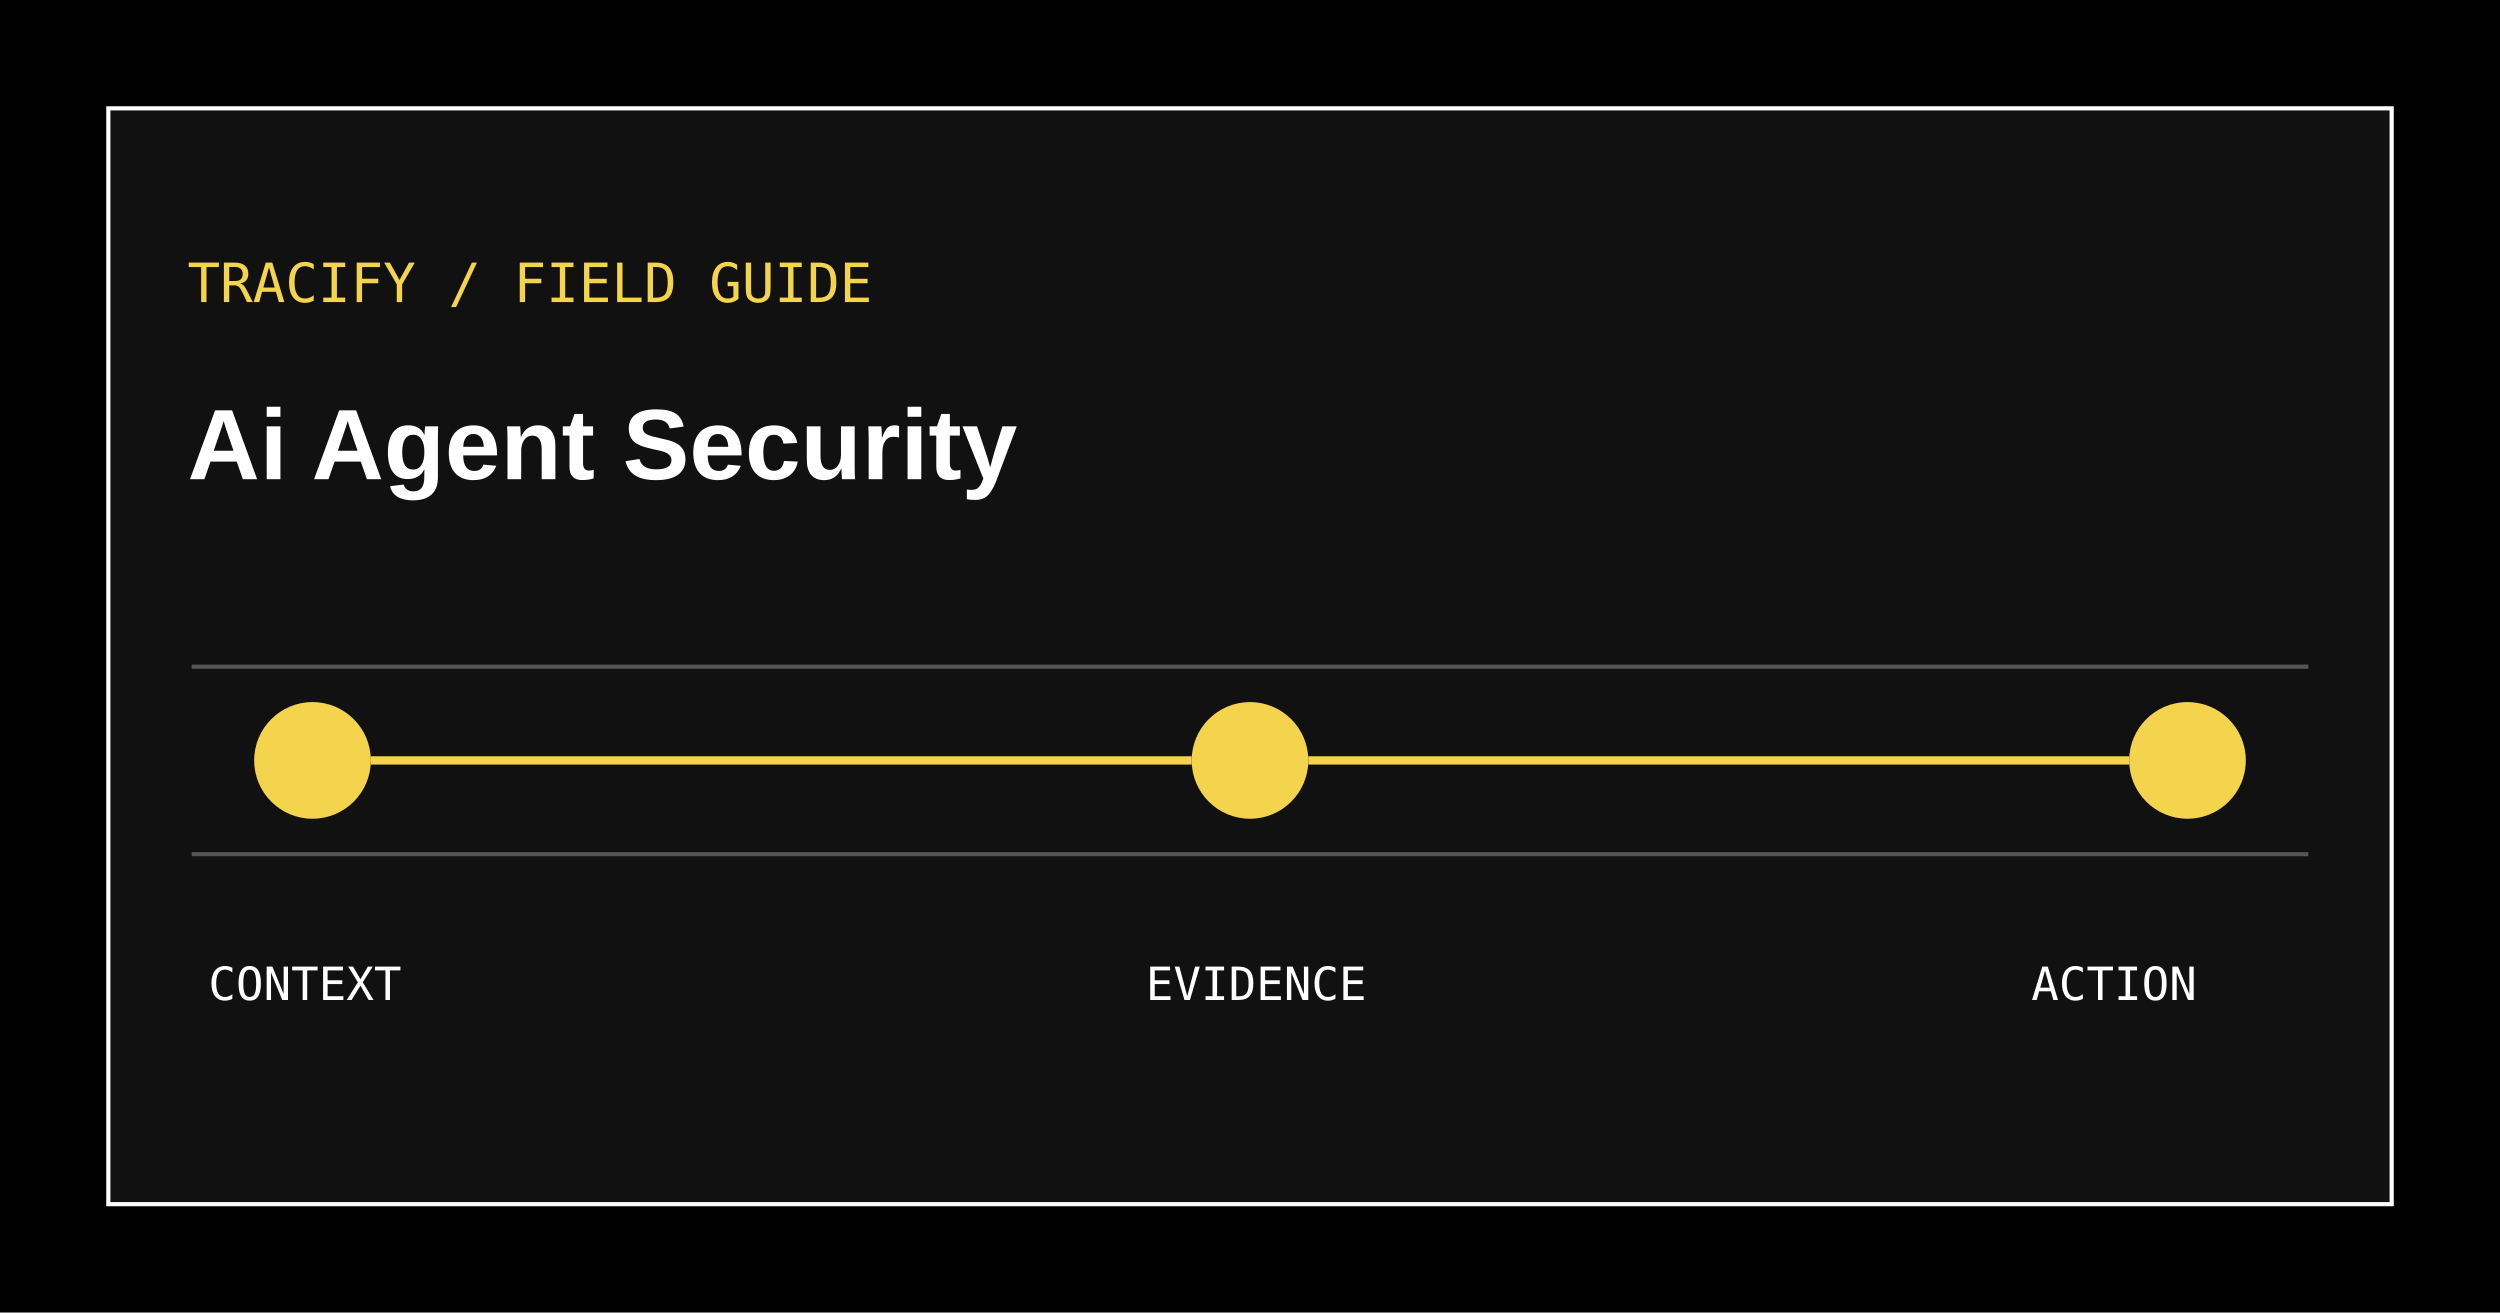
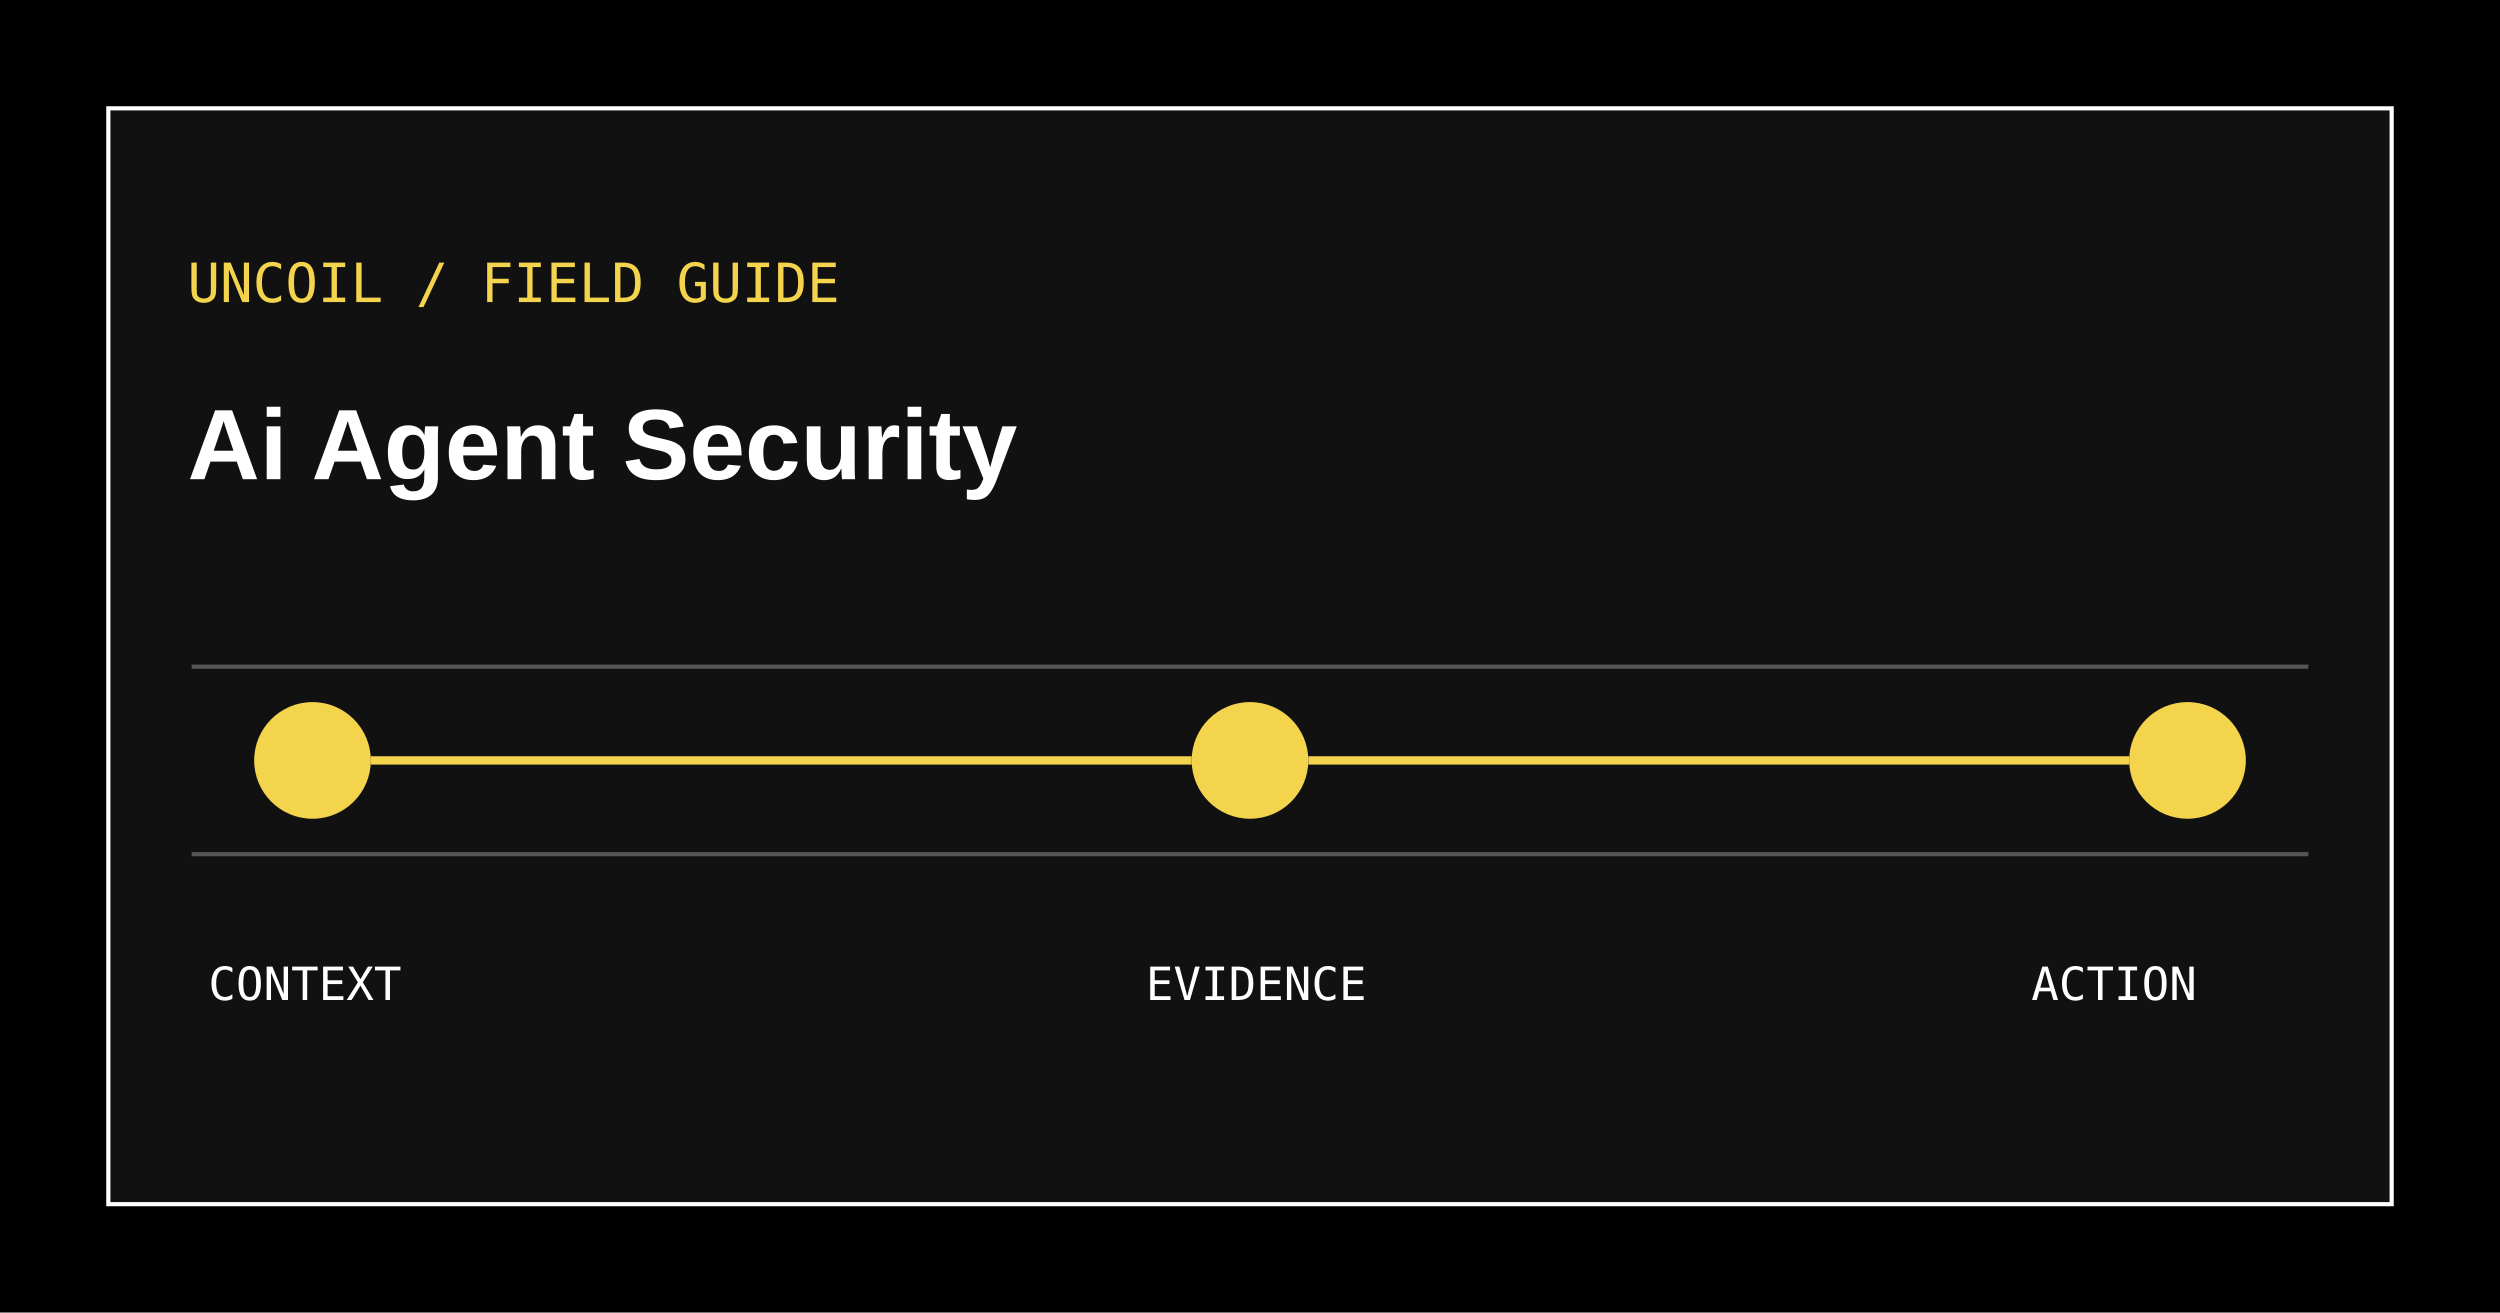
<svg xmlns="http://www.w3.org/2000/svg" viewBox="0 0 1200 630" role="img" aria-labelledby="title desc">
  <rect width="1200" height="630" fill="#000" />
  <rect x="52" y="52" width="1096" height="526" fill="#111" stroke="#fff" stroke-width="2" />
-   <text x="90" y="145" fill="#f4d44d" font-family="monospace" font-size="26">TRACIFY / FIELD GUIDE</text>
+   <text x="90" y="145" fill="#f4d44d" font-family="monospace" font-size="26">UNCOIL / FIELD GUIDE</text>
  <text x="90" y="230" fill="#fff" font-family="Arial,sans-serif" font-size="48" font-weight="700">Ai Agent Security</text>
  <path d="M92 320H1108M92 410H1108" stroke="#555" stroke-width="2" />
  <circle cx="150" cy="365" r="28" fill="#f4d44d" />
  <circle cx="600" cy="365" r="28" fill="#f4d44d" />
  <circle cx="1050" cy="365" r="28" fill="#f4d44d" />
  <path d="M178 365H572M628 365H1022" stroke="#f4d44d" stroke-width="4" />
  <text x="100" y="480" fill="#fff" font-family="monospace" font-size="22">CONTEXT</text>
  <text x="550" y="480" fill="#fff" font-family="monospace" font-size="22">EVIDENCE</text>
  <text x="975" y="480" fill="#fff" font-family="monospace" font-size="22">ACTION</text>
</svg>
